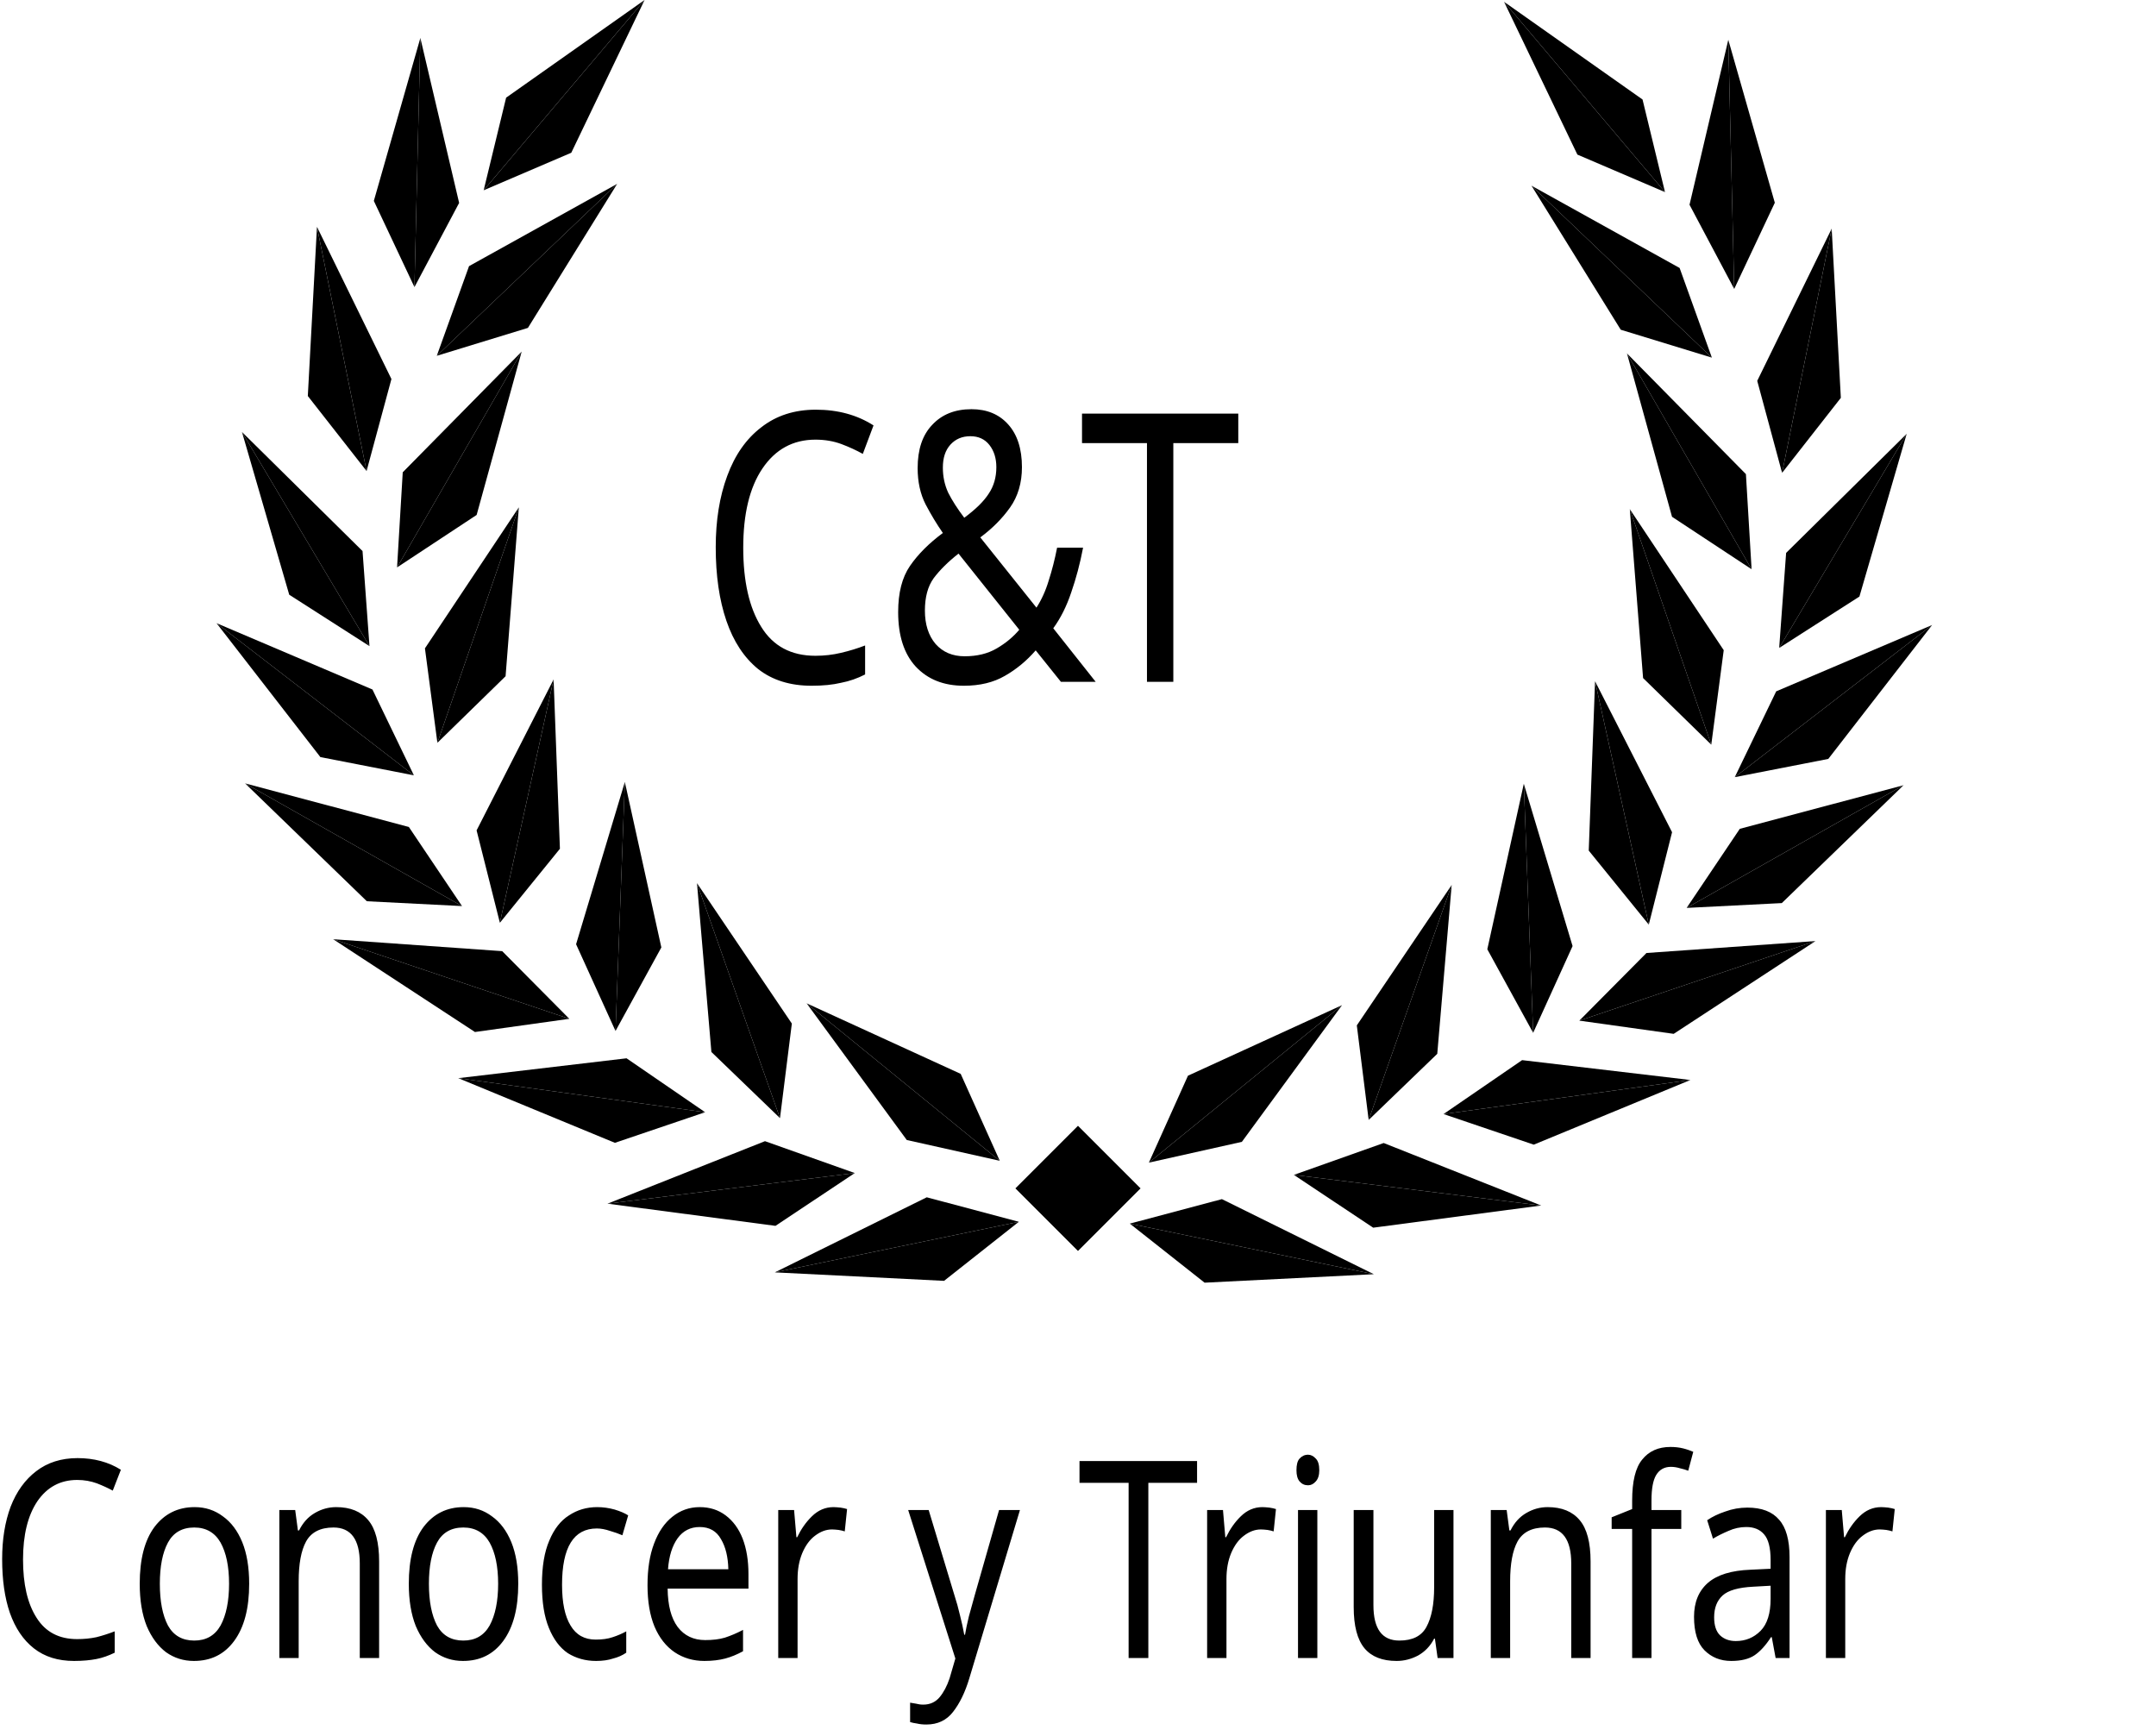
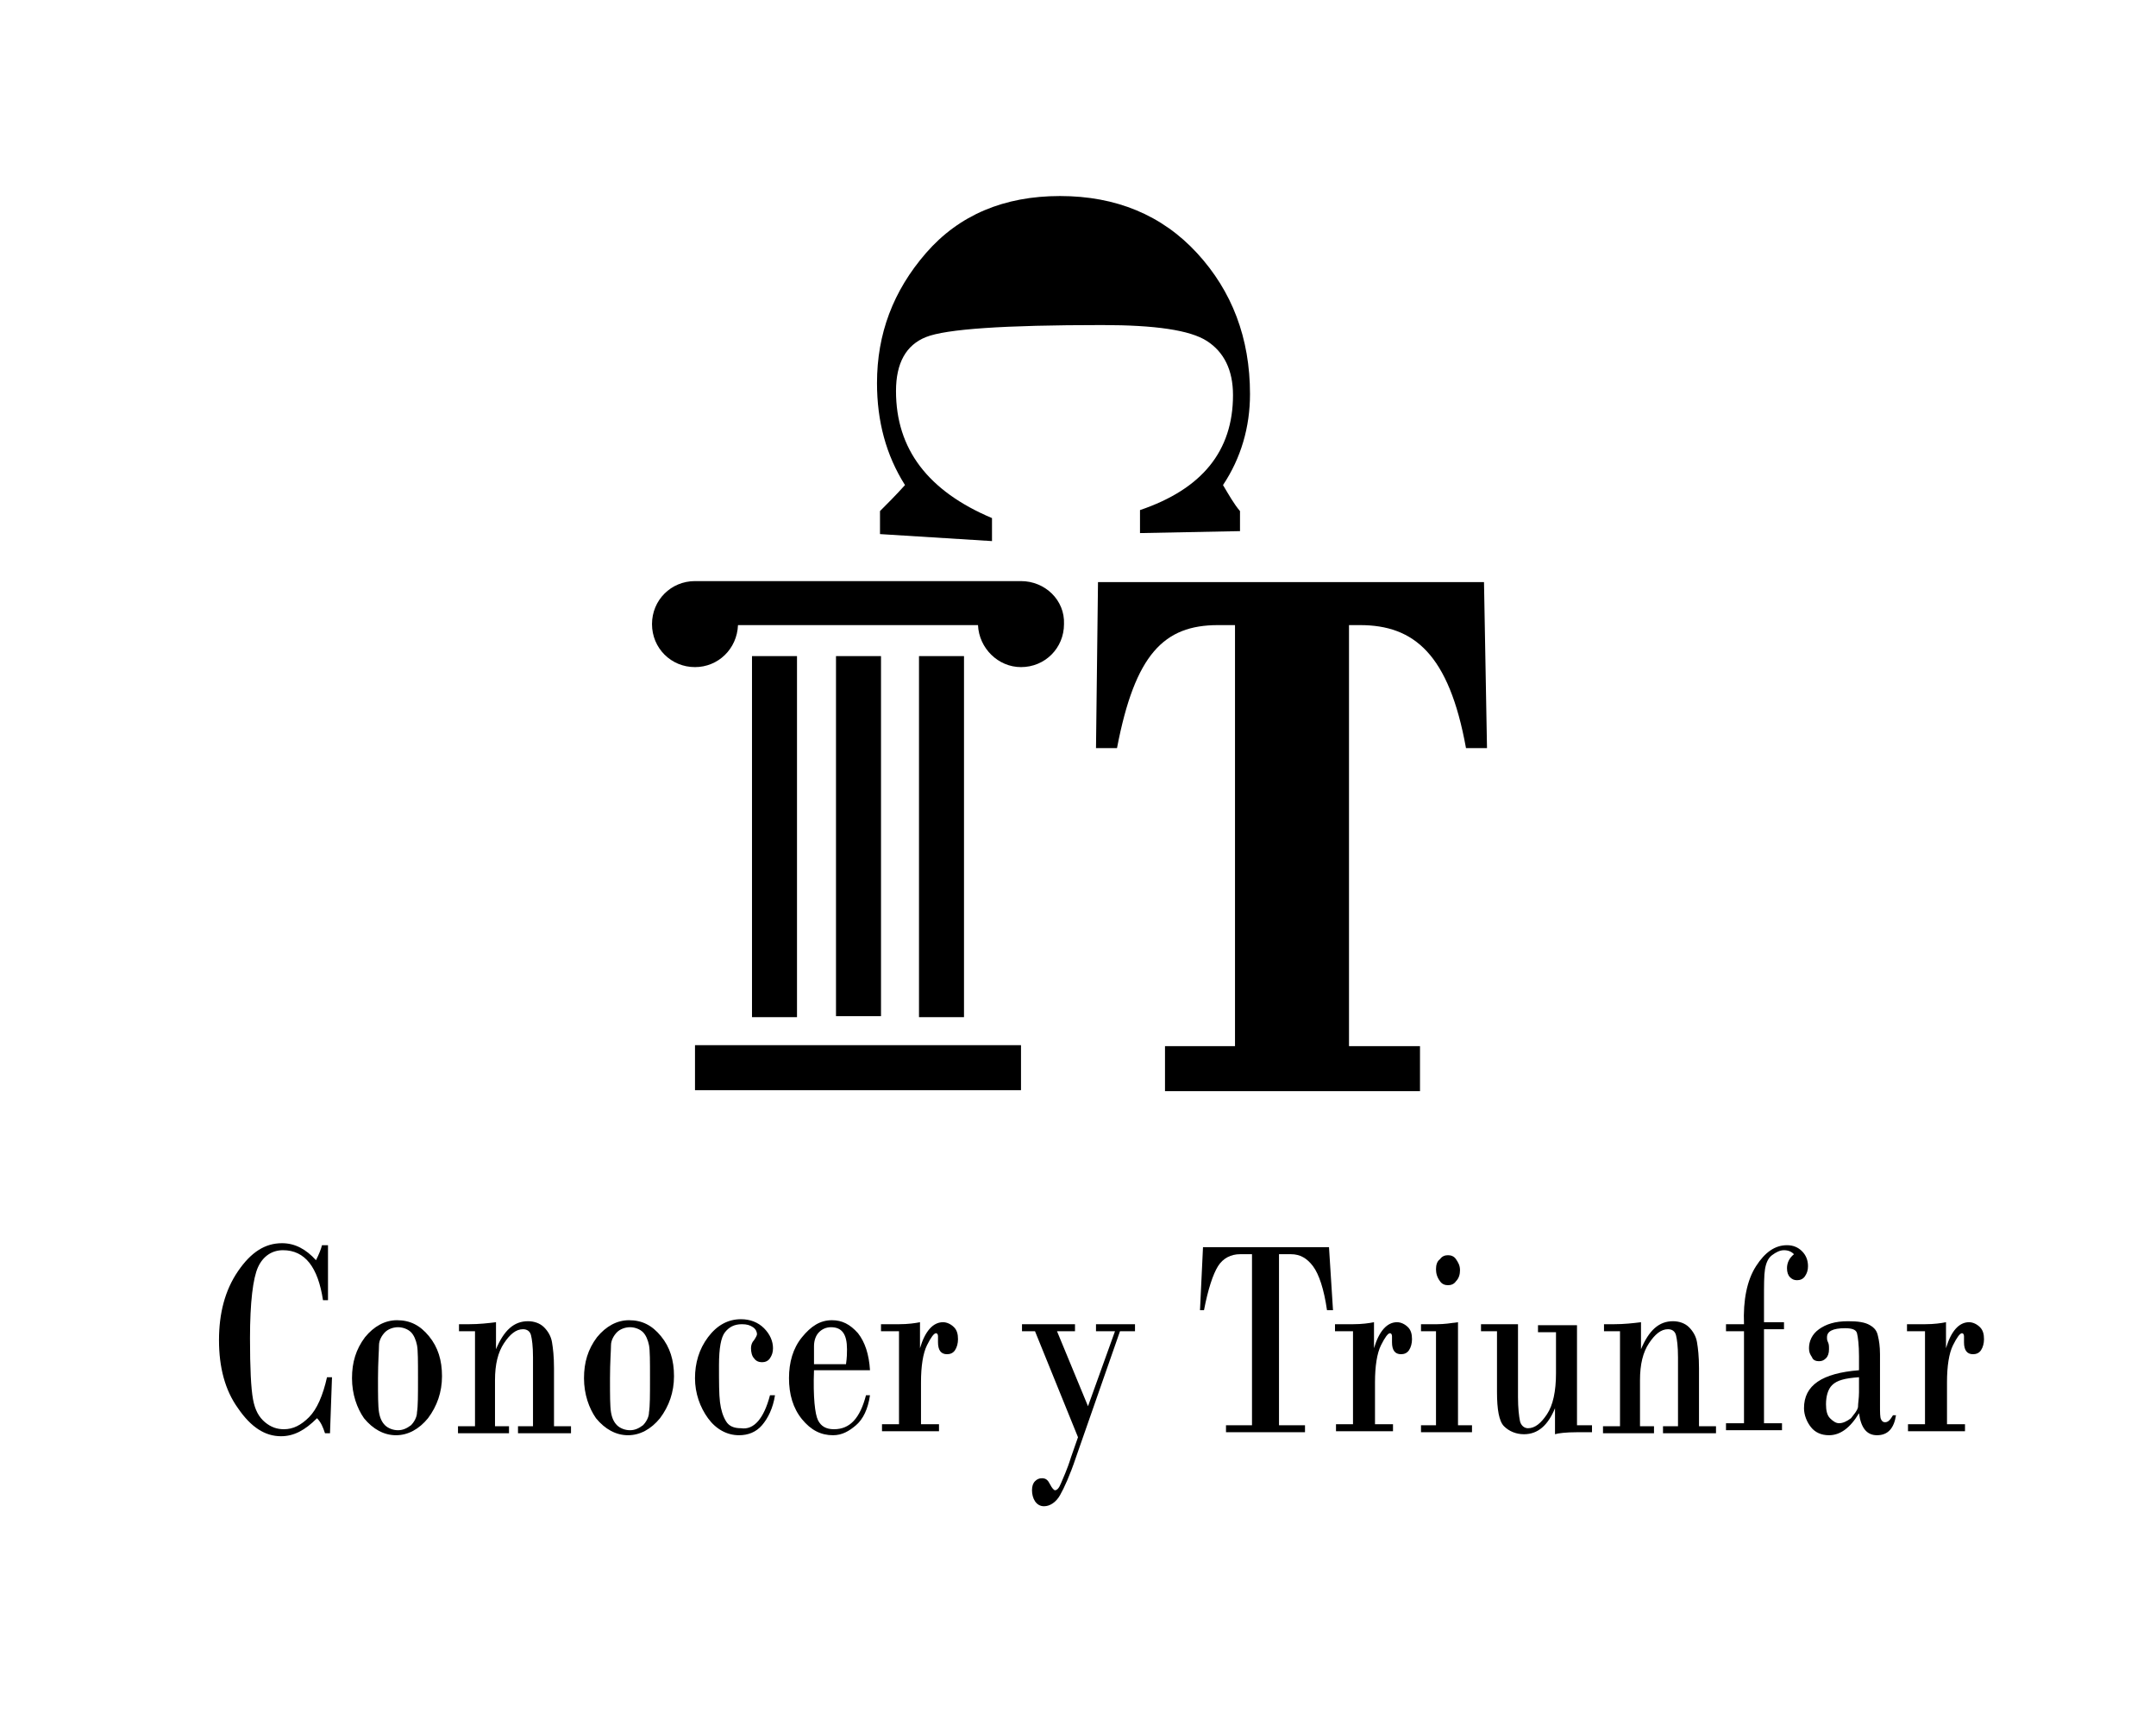
- <svg xmlns="http://www.w3.org/2000/svg" width="77.764mm" height="62.397mm" viewBox="0 0 77.764 62.397" version="1.1" id="svg1" xml:space="preserve">
-   <defs id="defs1" />
-   <g id="layer3" style="display:inline" transform="translate(-633.2487,5.103176)">
-     <g id="g668" transform="translate(159.1917,-8.628315)">
-       <g id="g667">
-         <g id="g666" style="display:inline" transform="translate(162.0241,-90.50116)">
-           <g id="g631" style="display:inline">
-             <g id="g598">
-               <path style="fill:#000000;stroke-width:0.265" d="m 366.283,94.092 5.804,6.863 -0.81,-3.34 z" id="path597" />
-               <path style="fill:#000000;stroke-width:0.265" d="m 366.283,94.092 5.804,6.863 -3.16,-1.353 z" id="path598" />
-             </g>
-             <g id="g600" transform="rotate(38.86254,368.3851,106.2394)">
-               <path style="fill:#000000;stroke-width:0.265" d="m 366.283,94.092 5.804,6.863 -0.81,-3.34 z" id="path599" />
-               <path style="fill:#000000;stroke-width:0.265" d="m 366.283,94.092 5.804,6.863 -3.16,-1.353 z" id="path600" />
-             </g>
-             <g id="g602" transform="rotate(-6.151587,428.4883,88.20769)">
-               <path style="fill:#000000;stroke-width:0.265" d="m 366.283,94.092 5.804,6.863 -0.81,-3.34 z" id="path601" />
-               <path style="fill:#000000;stroke-width:0.265" d="m 366.283,94.092 5.804,6.863 -3.16,-1.353 z" id="path602" />
-             </g>
-             <g id="g604" transform="rotate(10.21669,297.5668,125.2263)">
-               <path style="fill:#000000;stroke-width:0.265" d="m 366.283,94.092 5.804,6.863 -0.81,-3.34 z" id="path603" />
-               <path style="fill:#000000;stroke-width:0.265" d="m 366.283,94.092 5.804,6.863 -3.16,-1.353 z" id="path604" />
-             </g>
-             <g id="g606" transform="rotate(51.70264,363.7487,110.3766)">
-               <path style="fill:#000000;stroke-width:0.265" d="m 366.283,94.092 5.804,6.863 -0.81,-3.34 z" id="path605" />
-               <path style="fill:#000000;stroke-width:0.265" d="m 366.283,94.092 5.804,6.863 -3.16,-1.353 z" id="path606" />
-             </g>
-             <g id="g608" transform="rotate(21.13898,319.5182,115.3926)">
-               <path style="fill:#000000;stroke-width:0.265" d="m 366.283,94.092 5.804,6.863 -0.81,-3.34 z" id="path607" />
-               <path style="fill:#000000;stroke-width:0.265" d="m 366.283,94.092 5.804,6.863 -3.16,-1.353 z" id="path608" />
-             </g>
-             <g id="g610" transform="rotate(70.99626,362.6205,112.063)">
-               <path style="fill:#000000;stroke-width:0.265" d="m 366.283,94.092 5.804,6.863 -0.81,-3.34 z" id="path609" />
-               <path style="fill:#000000;stroke-width:0.265" d="m 366.283,94.092 5.804,6.863 -3.16,-1.353 z" id="path610" />
-             </g>
-             <g id="g612" transform="rotate(92.59174,363.2611,112.7087)">
-               <path style="fill:#000000;stroke-width:0.265" d="m 366.283,94.092 5.804,6.863 -0.81,-3.34 z" id="path611" />
-               <path style="fill:#000000;stroke-width:0.265" d="m 366.283,94.092 5.804,6.863 -3.16,-1.353 z" id="path612" />
-             </g>
-             <g id="g614" transform="rotate(27.77144,318.3578,112.9827)">
-               <path style="fill:#000000;stroke-width:0.265" d="m 366.283,94.092 5.804,6.863 -0.81,-3.34 z" id="path613" />
-               <path style="fill:#000000;stroke-width:0.265" d="m 366.283,94.092 5.804,6.863 -3.16,-1.353 z" id="path614" />
-             </g>
-             <g id="g616" transform="rotate(100.7292,361.7848,114.1873)">
-               <path style="fill:#000000;stroke-width:0.265" d="m 366.283,94.092 5.804,6.863 -0.81,-3.34 z" id="path615" />
-               <path style="fill:#000000;stroke-width:0.265" d="m 366.283,94.092 5.804,6.863 -3.16,-1.353 z" id="path616" />
-             </g>
-             <g id="g618" transform="rotate(38.07301,325.7675,109.2256)">
-               <path style="fill:#000000;stroke-width:0.265" d="m 366.283,94.092 5.804,6.863 -0.81,-3.34 z" id="path617" />
-               <path style="fill:#000000;stroke-width:0.265" d="m 366.283,94.092 5.804,6.863 -3.16,-1.353 z" id="path618" />
-             </g>
-             <g id="g620" transform="rotate(111.5963,360.387,114.8471)">
-               <path style="fill:#000000;stroke-width:0.265" d="m 366.283,94.092 5.804,6.863 -0.81,-3.34 z" id="path619" />
-               <path style="fill:#000000;stroke-width:0.265" d="m 366.283,94.092 5.804,6.863 -3.16,-1.353 z" id="path620" />
-             </g>
-             <g id="g622" transform="rotate(59.6796,337.5725,108.3717)">
-               <path style="fill:#000000;stroke-width:0.265" d="m 366.283,94.092 5.804,6.863 -0.81,-3.34 z" id="path621" />
-               <path style="fill:#000000;stroke-width:0.265" d="m 366.283,94.092 5.804,6.863 -3.16,-1.353 z" id="path622" />
-             </g>
-             <g id="g624" transform="rotate(91.03301,345.5896,109.3161)">
-               <path style="fill:#000000;stroke-width:0.265" d="m 366.283,94.092 5.804,6.863 -0.81,-3.34 z" id="path623" />
-               <path style="fill:#000000;stroke-width:0.265" d="m 366.283,94.092 5.804,6.863 -3.16,-1.353 z" id="path624" />
-             </g>
-             <g id="g626" transform="rotate(141.9309,356.0175,116.2277)">
-               <path style="fill:#000000;stroke-width:0.265" d="m 366.283,94.092 5.804,6.863 -0.81,-3.34 z" id="path625" />
-               <path style="fill:#000000;stroke-width:0.265" d="m 366.283,94.092 5.804,6.863 -3.16,-1.353 z" id="path626" />
-             </g>
-             <g id="g628" transform="rotate(137.2814,358.4627,116.0611)">
-               <path style="fill:#000000;stroke-width:0.265" d="m 366.283,94.092 5.804,6.863 -0.81,-3.34 z" id="path627" />
-               <path style="fill:#000000;stroke-width:0.265" d="m 366.283,94.092 5.804,6.863 -3.16,-1.353 z" id="path628" />
-             </g>
-             <g id="g630" transform="rotate(122.3656,358.946,115.3843)">
-               <path style="fill:#000000;stroke-width:0.265" d="m 366.283,94.092 5.804,6.863 -0.81,-3.34 z" id="path629" />
-               <path style="fill:#000000;stroke-width:0.265" d="m 366.283,94.092 5.804,6.863 -3.16,-1.353 z" id="path630" />
-             </g>
-           </g>
-           <g id="g665" transform="matrix(-1,0,0,1,701.5651,-0.06614583)">
-             <g id="g632">
-               <path style="fill:#000000;stroke-width:0.265" d="m 366.283,94.092 5.804,6.863 -0.81,-3.34 z" id="path631" />
-               <path style="fill:#000000;stroke-width:0.265" d="m 366.283,94.092 5.804,6.863 -3.16,-1.353 z" id="path632" />
-             </g>
-             <g id="g634" transform="rotate(38.86254,368.3851,106.2394)">
-               <path style="fill:#000000;stroke-width:0.265" d="m 366.283,94.092 5.804,6.863 -0.81,-3.34 z" id="path633" />
-               <path style="fill:#000000;stroke-width:0.265" d="m 366.283,94.092 5.804,6.863 -3.16,-1.353 z" id="path634" />
-             </g>
-             <g id="g636" transform="rotate(-6.151587,428.4883,88.20769)">
-               <path style="fill:#000000;stroke-width:0.265" d="m 366.283,94.092 5.804,6.863 -0.81,-3.34 z" id="path635" />
-               <path style="fill:#000000;stroke-width:0.265" d="m 366.283,94.092 5.804,6.863 -3.16,-1.353 z" id="path636" />
-             </g>
-             <g id="g638" transform="rotate(10.21669,297.5668,125.2263)">
-               <path style="fill:#000000;stroke-width:0.265" d="m 366.283,94.092 5.804,6.863 -0.81,-3.34 z" id="path637" />
-               <path style="fill:#000000;stroke-width:0.265" d="m 366.283,94.092 5.804,6.863 -3.16,-1.353 z" id="path638" />
-             </g>
-             <g id="g640" transform="rotate(51.70264,363.7487,110.3766)">
-               <path style="fill:#000000;stroke-width:0.265" d="m 366.283,94.092 5.804,6.863 -0.81,-3.34 z" id="path639" />
-               <path style="fill:#000000;stroke-width:0.265" d="m 366.283,94.092 5.804,6.863 -3.16,-1.353 z" id="path640" />
-             </g>
-             <g id="g642" transform="rotate(21.13898,319.5182,115.3926)">
-               <path style="fill:#000000;stroke-width:0.265" d="m 366.283,94.092 5.804,6.863 -0.81,-3.34 z" id="path641" />
-               <path style="fill:#000000;stroke-width:0.265" d="m 366.283,94.092 5.804,6.863 -3.16,-1.353 z" id="path642" />
-             </g>
-             <g id="g644" transform="rotate(70.99626,362.6205,112.063)">
-               <path style="fill:#000000;stroke-width:0.265" d="m 366.283,94.092 5.804,6.863 -0.81,-3.34 z" id="path643" />
-               <path style="fill:#000000;stroke-width:0.265" d="m 366.283,94.092 5.804,6.863 -3.16,-1.353 z" id="path644" />
-             </g>
-             <g id="g646" transform="rotate(92.59174,363.2611,112.7087)">
-               <path style="fill:#000000;stroke-width:0.265" d="m 366.283,94.092 5.804,6.863 -0.81,-3.34 z" id="path645" />
-               <path style="fill:#000000;stroke-width:0.265" d="m 366.283,94.092 5.804,6.863 -3.16,-1.353 z" id="path646" />
-             </g>
-             <g id="g648" transform="rotate(27.77144,318.3578,112.9827)">
-               <path style="fill:#000000;stroke-width:0.265" d="m 366.283,94.092 5.804,6.863 -0.81,-3.34 z" id="path647" />
-               <path style="fill:#000000;stroke-width:0.265" d="m 366.283,94.092 5.804,6.863 -3.16,-1.353 z" id="path648" />
-             </g>
-             <g id="g650" transform="rotate(100.7292,361.7848,114.1873)">
-               <path style="fill:#000000;stroke-width:0.265" d="m 366.283,94.092 5.804,6.863 -0.81,-3.34 z" id="path649" />
-               <path style="fill:#000000;stroke-width:0.265" d="m 366.283,94.092 5.804,6.863 -3.16,-1.353 z" id="path650" />
-             </g>
-             <g id="g652" transform="rotate(38.07301,325.7675,109.2256)">
-               <path style="fill:#000000;stroke-width:0.265" d="m 366.283,94.092 5.804,6.863 -0.81,-3.34 z" id="path651" />
-               <path style="fill:#000000;stroke-width:0.265" d="m 366.283,94.092 5.804,6.863 -3.16,-1.353 z" id="path652" />
-             </g>
-             <g id="g654" transform="rotate(111.5963,360.387,114.8471)">
-               <path style="fill:#000000;stroke-width:0.265" d="m 366.283,94.092 5.804,6.863 -0.81,-3.34 z" id="path653" />
-               <path style="fill:#000000;stroke-width:0.265" d="m 366.283,94.092 5.804,6.863 -3.16,-1.353 z" id="path654" />
-             </g>
-             <g id="g656" transform="rotate(59.6796,337.5725,108.3717)">
-               <path style="fill:#000000;stroke-width:0.265" d="m 366.283,94.092 5.804,6.863 -0.81,-3.34 z" id="path655" />
-               <path style="fill:#000000;stroke-width:0.265" d="m 366.283,94.092 5.804,6.863 -3.16,-1.353 z" id="path656" />
-             </g>
-             <g id="g658" transform="rotate(91.03301,345.5896,109.3161)">
-               <path style="fill:#000000;stroke-width:0.265" d="m 366.283,94.092 5.804,6.863 -0.81,-3.34 z" id="path657" />
-               <path style="fill:#000000;stroke-width:0.265" d="m 366.283,94.092 5.804,6.863 -3.16,-1.353 z" id="path658" />
-             </g>
-             <g id="g660" transform="rotate(141.9309,356.0175,116.2277)">
-               <path style="fill:#000000;stroke-width:0.265" d="m 366.283,94.092 5.804,6.863 -0.81,-3.34 z" id="path659" />
-               <path style="fill:#000000;stroke-width:0.265" d="m 366.283,94.092 5.804,6.863 -3.16,-1.353 z" id="path660" />
-             </g>
-             <g id="g662" transform="rotate(137.2814,358.4627,116.0611)">
-               <path style="fill:#000000;stroke-width:0.265" d="m 366.283,94.092 5.804,6.863 -0.81,-3.34 z" id="path661" />
-               <path style="fill:#000000;stroke-width:0.265" d="m 366.283,94.092 5.804,6.863 -3.16,-1.353 z" id="path662" />
-             </g>
-             <g id="g664" transform="rotate(122.3656,358.946,115.3843)">
-               <path style="fill:#000000;stroke-width:0.265" d="m 366.283,94.092 5.804,6.863 -0.81,-3.34 z" id="path663" />
-               <path style="fill:#000000;stroke-width:0.265" d="m 366.283,94.092 5.804,6.863 -3.16,-1.353 z" id="path664" />
-             </g>
-           </g>
-           <rect style="fill:#000000;stroke-width:0.265" id="rect665" width="3.192" height="3.192" x="343.333" y="-152.935" transform="rotate(45)" />
-         </g>
-         <text xml:space="preserve" style="font-style:normal;font-variant:normal;font-weight:500;font-stretch:normal;font-size:11.954px;font-family:Besley;-inkscape-font-specification:'Besley Medium';fill:#000000;stroke-width:0.398" x="566.068" y="24.797" id="text666" transform="scale(0.8819191,1.133891)">
-           <tspan id="tspan666" style="font-style:normal;font-variant:normal;font-weight:500;font-stretch:normal;font-family:Besley;-inkscape-font-specification:'Besley Medium';stroke-width:0.398" x="566.068" y="24.797" dx="0 1.17">C&amp;T</tspan>
-         </text>
+ <svg xmlns="http://www.w3.org/2000/svg" version="1.1" id="svg1" x="0px" y="0px" viewBox="0 0 215.6 171.2" style="enable-background:new 0 0 215.6 171.2;" xml:space="preserve">
+   <style type="text/css">
+ 	.st0{enable-background:new    ;}
+ </style>
+   <g class="st0">
+     <path d="M32.8,124.5v5.5h-0.5c-0.5-3.3-1.8-5-4-5c-1.1,0-2,0.6-2.5,1.7s-0.8,3.5-0.8,7.1c0,3,0.1,5,0.3,6.1s0.6,1.8,1.2,2.3   c0.6,0.5,1.2,0.7,1.9,0.7c0.9,0,1.7-0.4,2.5-1.2c0.8-0.8,1.4-2.2,1.8-4h0.5l-0.2,5.6h-0.5c-0.2-0.6-0.4-1.1-0.8-1.5   c-1.2,1.2-2.3,1.8-3.6,1.8c-1.6,0-3-0.9-4.3-2.8c-1.3-1.8-1.9-4.1-1.9-6.8c0-2.7,0.6-5,1.9-6.9s2.7-2.8,4.4-2.8   c1.3,0,2.4,0.6,3.4,1.7c0.3-0.6,0.5-1.1,0.6-1.5H32.8z" />
+     <path d="M35.2,137.8c0-1.6,0.4-2.9,1.3-4.1c0.9-1.1,2-1.7,3.2-1.7c1.3,0,2.3,0.5,3.2,1.6c0.9,1.1,1.3,2.4,1.3,4   c0,1.6-0.5,3-1.4,4.2c-0.9,1.1-2,1.7-3.2,1.7c-1.2,0-2.3-0.6-3.2-1.7C35.7,140.8,35.2,139.4,35.2,137.8z M41.8,137.8   c0-1.7,0-2.8-0.1-3.3c-0.1-0.5-0.3-1-0.6-1.3c-0.3-0.3-0.8-0.5-1.3-0.5c-0.5,0-1,0.2-1.3,0.5c-0.3,0.3-0.6,0.8-0.6,1.3   s-0.1,1.7-0.1,3.3c0,1.7,0,2.8,0.1,3.4c0.1,0.6,0.3,1,0.6,1.3c0.3,0.3,0.8,0.5,1.3,0.5c0.5,0,0.9-0.2,1.3-0.5   c0.3-0.3,0.6-0.8,0.6-1.3C41.8,140.6,41.8,139.5,41.8,137.8z" />
+     <path d="M47.5,142.5v-9.4h-1.6v-0.7h1c1,0,1.9-0.1,2.7-0.2v2.7h0c0.8-1.9,1.8-2.8,3.2-2.8c0.6,0,1.2,0.2,1.6,0.6   c0.4,0.4,0.7,0.9,0.8,1.5c0.1,0.6,0.2,1.4,0.2,2.6v5.8h1.7v0.7h-5.3v-0.7h1.5v-6.9c0-1.1-0.1-1.8-0.2-2.2c-0.1-0.4-0.4-0.6-0.8-0.6   c-0.7,0-1.3,0.5-1.9,1.4c-0.6,0.9-0.9,2.1-0.9,3.7v4.6h1.4v0.7h-5.1v-0.7H47.5z" />
+     <path d="M58.4,137.8c0-1.6,0.4-2.9,1.3-4.1c0.9-1.1,2-1.7,3.2-1.7c1.3,0,2.3,0.5,3.2,1.6c0.9,1.1,1.3,2.4,1.3,4   c0,1.6-0.5,3-1.4,4.2c-0.9,1.1-2,1.7-3.2,1.7c-1.2,0-2.3-0.6-3.2-1.7C58.9,140.8,58.4,139.4,58.4,137.8z M65,137.8   c0-1.7,0-2.8-0.1-3.3c-0.1-0.5-0.3-1-0.6-1.3c-0.3-0.3-0.8-0.5-1.3-0.5c-0.5,0-1,0.2-1.3,0.5c-0.3,0.3-0.6,0.8-0.6,1.3   s-0.1,1.7-0.1,3.3c0,1.7,0,2.8,0.1,3.4c0.1,0.6,0.3,1,0.6,1.3c0.3,0.3,0.8,0.5,1.3,0.5c0.5,0,0.9-0.2,1.3-0.5   c0.3-0.3,0.6-0.8,0.6-1.3C65,140.6,65,139.5,65,137.8z" />
+     <path d="M77,139.5h0.5c-0.2,1.3-0.7,2.3-1.3,3c-0.6,0.7-1.4,1-2.3,1c-1.2,0-2.3-0.6-3.1-1.7s-1.3-2.5-1.3-4c0-1.5,0.4-2.9,1.3-4.1   c0.9-1.2,2-1.8,3.3-1.8c0.9,0,1.7,0.3,2.3,0.9c0.6,0.6,0.9,1.3,0.9,2c0,0.4-0.1,0.7-0.3,1c-0.2,0.3-0.5,0.4-0.8,0.4   c-0.3,0-0.6-0.1-0.8-0.4c-0.2-0.2-0.3-0.6-0.3-1c0-0.3,0.1-0.6,0.3-0.8c0.2-0.3,0.3-0.5,0.3-0.6c0-0.2-0.1-0.5-0.4-0.7   c-0.3-0.2-0.6-0.3-1.1-0.3c-0.8,0-1.3,0.3-1.7,0.8c-0.4,0.5-0.6,1.6-0.6,3.3c0,1.7,0,2.9,0.1,3.7c0.1,0.8,0.3,1.4,0.6,1.9   c0.3,0.5,0.8,0.7,1.5,0.7C75.4,143,76.4,141.8,77,139.5z" />
+     <path d="M87,137h-5.6c-0.1,2.7,0.1,4.4,0.4,5c0.3,0.6,0.8,0.9,1.6,0.9c1.6,0,2.6-1.1,3.2-3.4H87c-0.2,1.4-0.7,2.4-1.4,3   s-1.4,1-2.3,1c-1.2,0-2.2-0.5-3.1-1.6c-0.9-1.1-1.3-2.5-1.3-4.1c0-1.6,0.4-3,1.3-4.1c0.9-1.1,1.8-1.7,3-1.7c1,0,1.8,0.4,2.6,1.3   C86.5,134.2,86.9,135.4,87,137z M81.4,136.4h3.2c0.1-0.7,0.1-1.1,0.1-1.5c0-1.5-0.5-2.2-1.6-2.2c-0.5,0-0.9,0.2-1.2,0.5   s-0.5,0.8-0.5,1.4V136.4z" />
+     <path d="M89.9,142.5v-9.4h-1.8v-0.7h1.8c0.9,0,1.6-0.1,2.1-0.2v2.6h0c0.5-1.7,1.3-2.6,2.3-2.6c0.4,0,0.8,0.2,1.1,0.5   c0.3,0.3,0.4,0.7,0.4,1.2c0,0.4-0.1,0.8-0.3,1.1c-0.2,0.3-0.5,0.4-0.8,0.4c-0.6,0-0.9-0.4-0.9-1.2l0-0.6c0-0.2-0.1-0.3-0.2-0.3   c-0.2,0-0.5,0.4-0.9,1.2s-0.6,2.1-0.6,3.7v4.2h1.8v0.7h-5.7v-0.7H89.9z" />
+     <path d="M105.7,133.1l3.1,7.5l2.7-7.5h-1.9v-0.7h3.9v0.7H112l-4.4,12.6c-0.6,1.8-1.2,3.1-1.6,3.8c-0.4,0.7-1,1.1-1.6,1.1   c-0.4,0-0.7-0.2-0.9-0.5c-0.2-0.3-0.3-0.7-0.3-1.1c0-0.4,0.1-0.7,0.3-0.9c0.2-0.2,0.4-0.3,0.7-0.3c0.4,0,0.6,0.2,0.8,0.6   c0.2,0.4,0.4,0.6,0.5,0.6c0.2,0,0.4-0.2,0.6-0.7s0.6-1.3,1-2.6l0.7-2l-4.3-10.6h-1.3v-0.7h5.3v0.7H105.7z" />
+     <path d="M120.3,124.7h12.6l0.4,6.3h-0.6c-0.3-2.1-0.8-3.6-1.4-4.4c-0.6-0.8-1.3-1.2-2.2-1.2h-1.2v17.1h2.6v0.7h-7.9v-0.7h2.6v-17.1   h-1.2c-0.9,0-1.7,0.4-2.2,1.2s-1,2.3-1.4,4.4H120L120.3,124.7z" />
+     <path d="M135.3,142.5v-9.4h-1.8v-0.7h1.8c0.9,0,1.6-0.1,2.1-0.2v2.6h0c0.5-1.7,1.3-2.6,2.3-2.6c0.4,0,0.8,0.2,1.1,0.5   c0.3,0.3,0.4,0.7,0.4,1.2c0,0.4-0.1,0.8-0.3,1.1c-0.2,0.3-0.5,0.4-0.8,0.4c-0.6,0-0.9-0.4-0.9-1.2l0-0.6c0-0.2-0.1-0.3-0.2-0.3   c-0.2,0-0.5,0.4-0.9,1.2c-0.4,0.8-0.6,2.1-0.6,3.7v4.2h1.8v0.7h-5.7v-0.7H135.3z" />
+     <path d="M145.8,132.2v10.3h1.4v0.7h-5.1v-0.7h1.5v-9.4h-1.5v-0.7h1.6C144.4,132.4,145.1,132.3,145.8,132.2z M143.6,126.9   c0-0.4,0.1-0.8,0.4-1c0.2-0.3,0.5-0.4,0.8-0.4s0.6,0.1,0.8,0.4c0.2,0.3,0.4,0.6,0.4,1.1c0,0.4-0.1,0.8-0.4,1.1   c-0.2,0.3-0.5,0.4-0.8,0.4c-0.3,0-0.6-0.1-0.8-0.4C143.7,127.7,143.6,127.3,143.6,126.9z" />
+     <path d="M157.7,132.4v10.1h1.5v0.7h-1.5c-1.1,0-1.9,0.1-2.2,0.2v-2.6h0c-0.7,1.7-1.7,2.6-3.1,2.6c-0.8,0-1.5-0.3-2-0.8   c-0.5-0.5-0.7-1.7-0.7-3.4v-6.1h-1.6v-0.7h3.7v7.3c0,1.1,0.1,1.9,0.2,2.4c0.1,0.4,0.4,0.7,0.8,0.7c0.7,0,1.3-0.5,1.9-1.4   c0.6-0.9,0.9-2.3,0.9-4.1v-4.1h-1.8v-0.7H157.7z" />
+     <path d="M162,142.5v-9.4h-1.6v-0.7h1c1,0,1.9-0.1,2.7-0.2v2.7h0c0.8-1.9,1.8-2.8,3.2-2.8c0.6,0,1.2,0.2,1.6,0.6   c0.4,0.4,0.7,0.9,0.8,1.5c0.1,0.6,0.2,1.4,0.2,2.6v5.8h1.7v0.7h-5.3v-0.7h1.5v-6.9c0-1.1-0.1-1.8-0.2-2.2s-0.4-0.6-0.8-0.6   c-0.7,0-1.3,0.5-1.9,1.4c-0.6,0.9-0.9,2.1-0.9,3.7v4.6h1.4v0.7h-5.1v-0.7H162z" />
+     <path d="M174.4,142.5v-9.4h-1.8v-0.7h1.8c-0.1-2.4,0.3-4.4,1.2-5.8c0.9-1.4,1.9-2.1,3.1-2.1c0.6,0,1.1,0.2,1.5,0.6   c0.4,0.4,0.6,0.9,0.6,1.5c0,0.4-0.1,0.7-0.3,1c-0.2,0.3-0.5,0.4-0.8,0.4c-0.3,0-0.5-0.1-0.7-0.3c-0.2-0.2-0.3-0.5-0.3-0.9   c0-0.5,0.2-1,0.7-1.4c-0.2-0.2-0.5-0.4-1-0.4c-0.4,0-0.8,0.2-1.2,0.5c-0.4,0.3-0.6,0.8-0.7,1.4c-0.1,0.6-0.1,1.6-0.1,3v2.3h2v0.7   h-2v9.4h1.8v0.7h-5.6v-0.7H174.4z" />
+     <path d="M185.9,137v-1.4c0-1.1-0.1-1.9-0.2-2.3s-0.6-0.5-1.2-0.5c-1.2,0-1.8,0.3-1.8,0.9c0,0.2,0,0.3,0.1,0.5   c0.1,0.2,0.1,0.4,0.1,0.7c0,0.4-0.1,0.7-0.3,0.9c-0.2,0.2-0.4,0.3-0.7,0.3c-0.3,0-0.6-0.1-0.7-0.4c-0.2-0.3-0.3-0.5-0.3-0.9   c0-0.7,0.3-1.4,1-1.9c0.7-0.5,1.6-0.8,2.9-0.8c1,0,1.7,0.1,2.2,0.4s0.7,0.6,0.8,1.1c0.1,0.4,0.2,1,0.2,1.8v5.1c0,0.7,0,1.2,0.1,1.4   s0.2,0.3,0.4,0.3c0.3,0,0.5-0.2,0.8-0.7h0.3c-0.2,1.3-0.8,2-1.9,2c-1,0-1.6-0.7-1.8-2.2c-0.9,1.5-1.9,2.2-3,2.2   c-0.8,0-1.4-0.3-1.8-0.8s-0.7-1.2-0.7-1.9C180.4,138.5,182.2,137.3,185.9,137z M185.9,139.2v-1.5c-1.4,0.1-2.2,0.3-2.7,0.8   c-0.4,0.4-0.6,1.1-0.6,1.9c0,0.6,0.1,1.1,0.4,1.4c0.3,0.3,0.6,0.5,0.9,0.5c0.4,0,0.8-0.2,1.2-0.5c0.3-0.4,0.6-0.7,0.7-1.1   C185.8,140.3,185.9,139.8,185.9,139.2z" />
+     <path d="M192.5,142.5v-9.4h-1.8v-0.7h1.8c0.9,0,1.6-0.1,2.1-0.2v2.6h0c0.5-1.7,1.3-2.6,2.3-2.6c0.4,0,0.8,0.2,1.1,0.5   c0.3,0.3,0.4,0.7,0.4,1.2c0,0.4-0.1,0.8-0.3,1.1c-0.2,0.3-0.5,0.4-0.8,0.4c-0.6,0-0.9-0.4-0.9-1.2l0-0.6c0-0.2-0.1-0.3-0.2-0.3   c-0.2,0-0.5,0.4-0.9,1.2s-0.6,2.1-0.6,3.7v4.2h1.8v0.7h-5.7v-0.7H192.5z" />
+   </g>
+   <g>
+     <path d="M124.2,53.1L114,53.3V51c6.2-2.1,9.3-5.9,9.3-11.5c0-2.5-0.9-4.3-2.6-5.4c-1.7-1.1-5.2-1.6-10.5-1.6   c-9.8,0-15.6,0.4-17.6,1.2s-3,2.6-3,5.4c0,5.8,3.2,10,9.6,12.7v2.3L88,53.4v-2.3c0.7-0.7,1.6-1.6,2.5-2.6c-1.9-3-2.8-6.4-2.8-10.2   c0-4.9,1.6-9.2,4.9-13s7.8-5.7,13.4-5.7s10.2,1.9,13.7,5.7s5.3,8.5,5.3,14.1c0,3.3-0.9,6.4-2.7,9.1c0.6,1,1.1,1.9,1.7,2.6v2H124.2z   " />
+     <path d="M109.8,58.2h38.6l0.3,16.6h-2.1c-1.7-9.4-5.2-12.3-10.6-12.3h-1.1v42.1h7.1v4.5h-25.5v-4.5h7V62.5h-1.7   c-5.4,0-8.3,2.9-10.1,12.3h-2.1L109.8,58.2z" />
+     <g>
+       <polygon points="69.5,104.5 69.5,109 85.8,109 102.1,109 102.1,104.5 85.8,104.5   " />
+       <g>
+         <rect x="75.2" y="65.6" width="4.5" height="36.1" />
+         <rect x="91.9" y="65.6" width="4.5" height="36.1" />
+         <polygon points="88.1,101.6 88.1,65.6 85.8,65.6 83.6,65.6 83.6,101.6 85.8,101.6    " />
      </g>
-       <text xml:space="preserve" style="font-style:normal;font-variant:normal;font-weight:500;font-stretch:normal;font-size:8.891px;font-family:Besley;-inkscape-font-specification:'Besley Medium';fill:#000000;stroke-width:0.296" x="530.549" y="56.535" id="text667" transform="scale(0.8927444,1.120141)">
-         <tspan id="tspan667" style="stroke-width:0.296" x="530.549" y="56.535">Conocer y Triunfar</tspan>
-       </text>
+       <path d="M102.1,58.1L102.1,58.1L102.1,58.1H85.8H69.5l0,0l0,0c-2.4,0-4.3,1.9-4.3,4.3s1.9,4.3,4.3,4.3c2.3,0,4.2-1.8,4.3-4.2l0,0    h12h12l0,0c0.1,2.3,2,4.2,4.3,4.2c2.4,0,4.3-1.9,4.3-4.3C106.5,60,104.5,58.1,102.1,58.1z" />
    </g>
  </g>
</svg>
